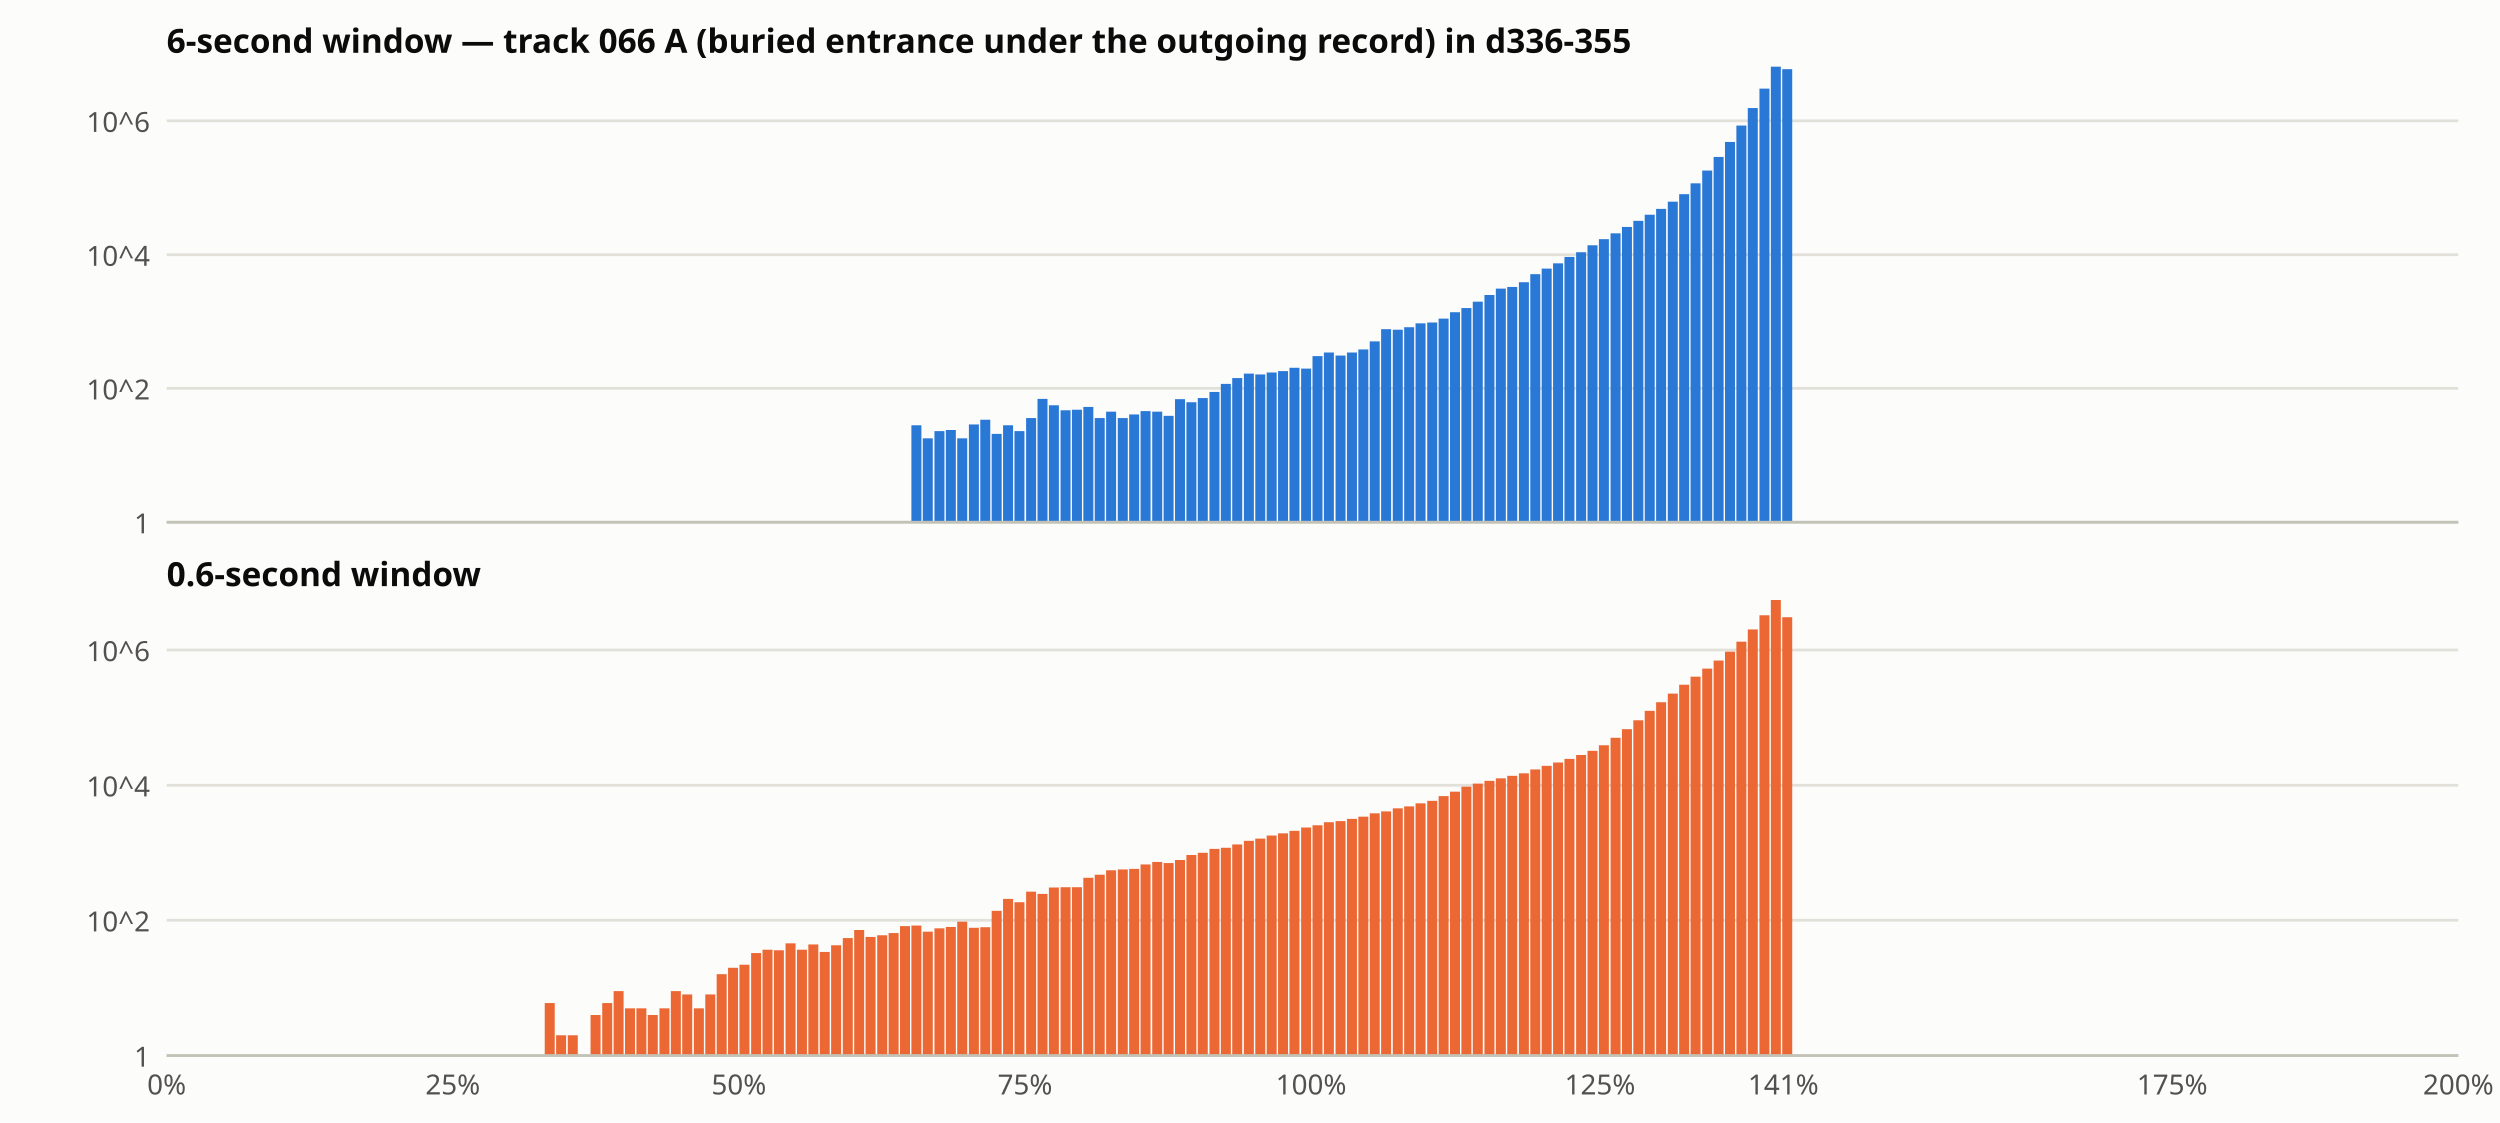
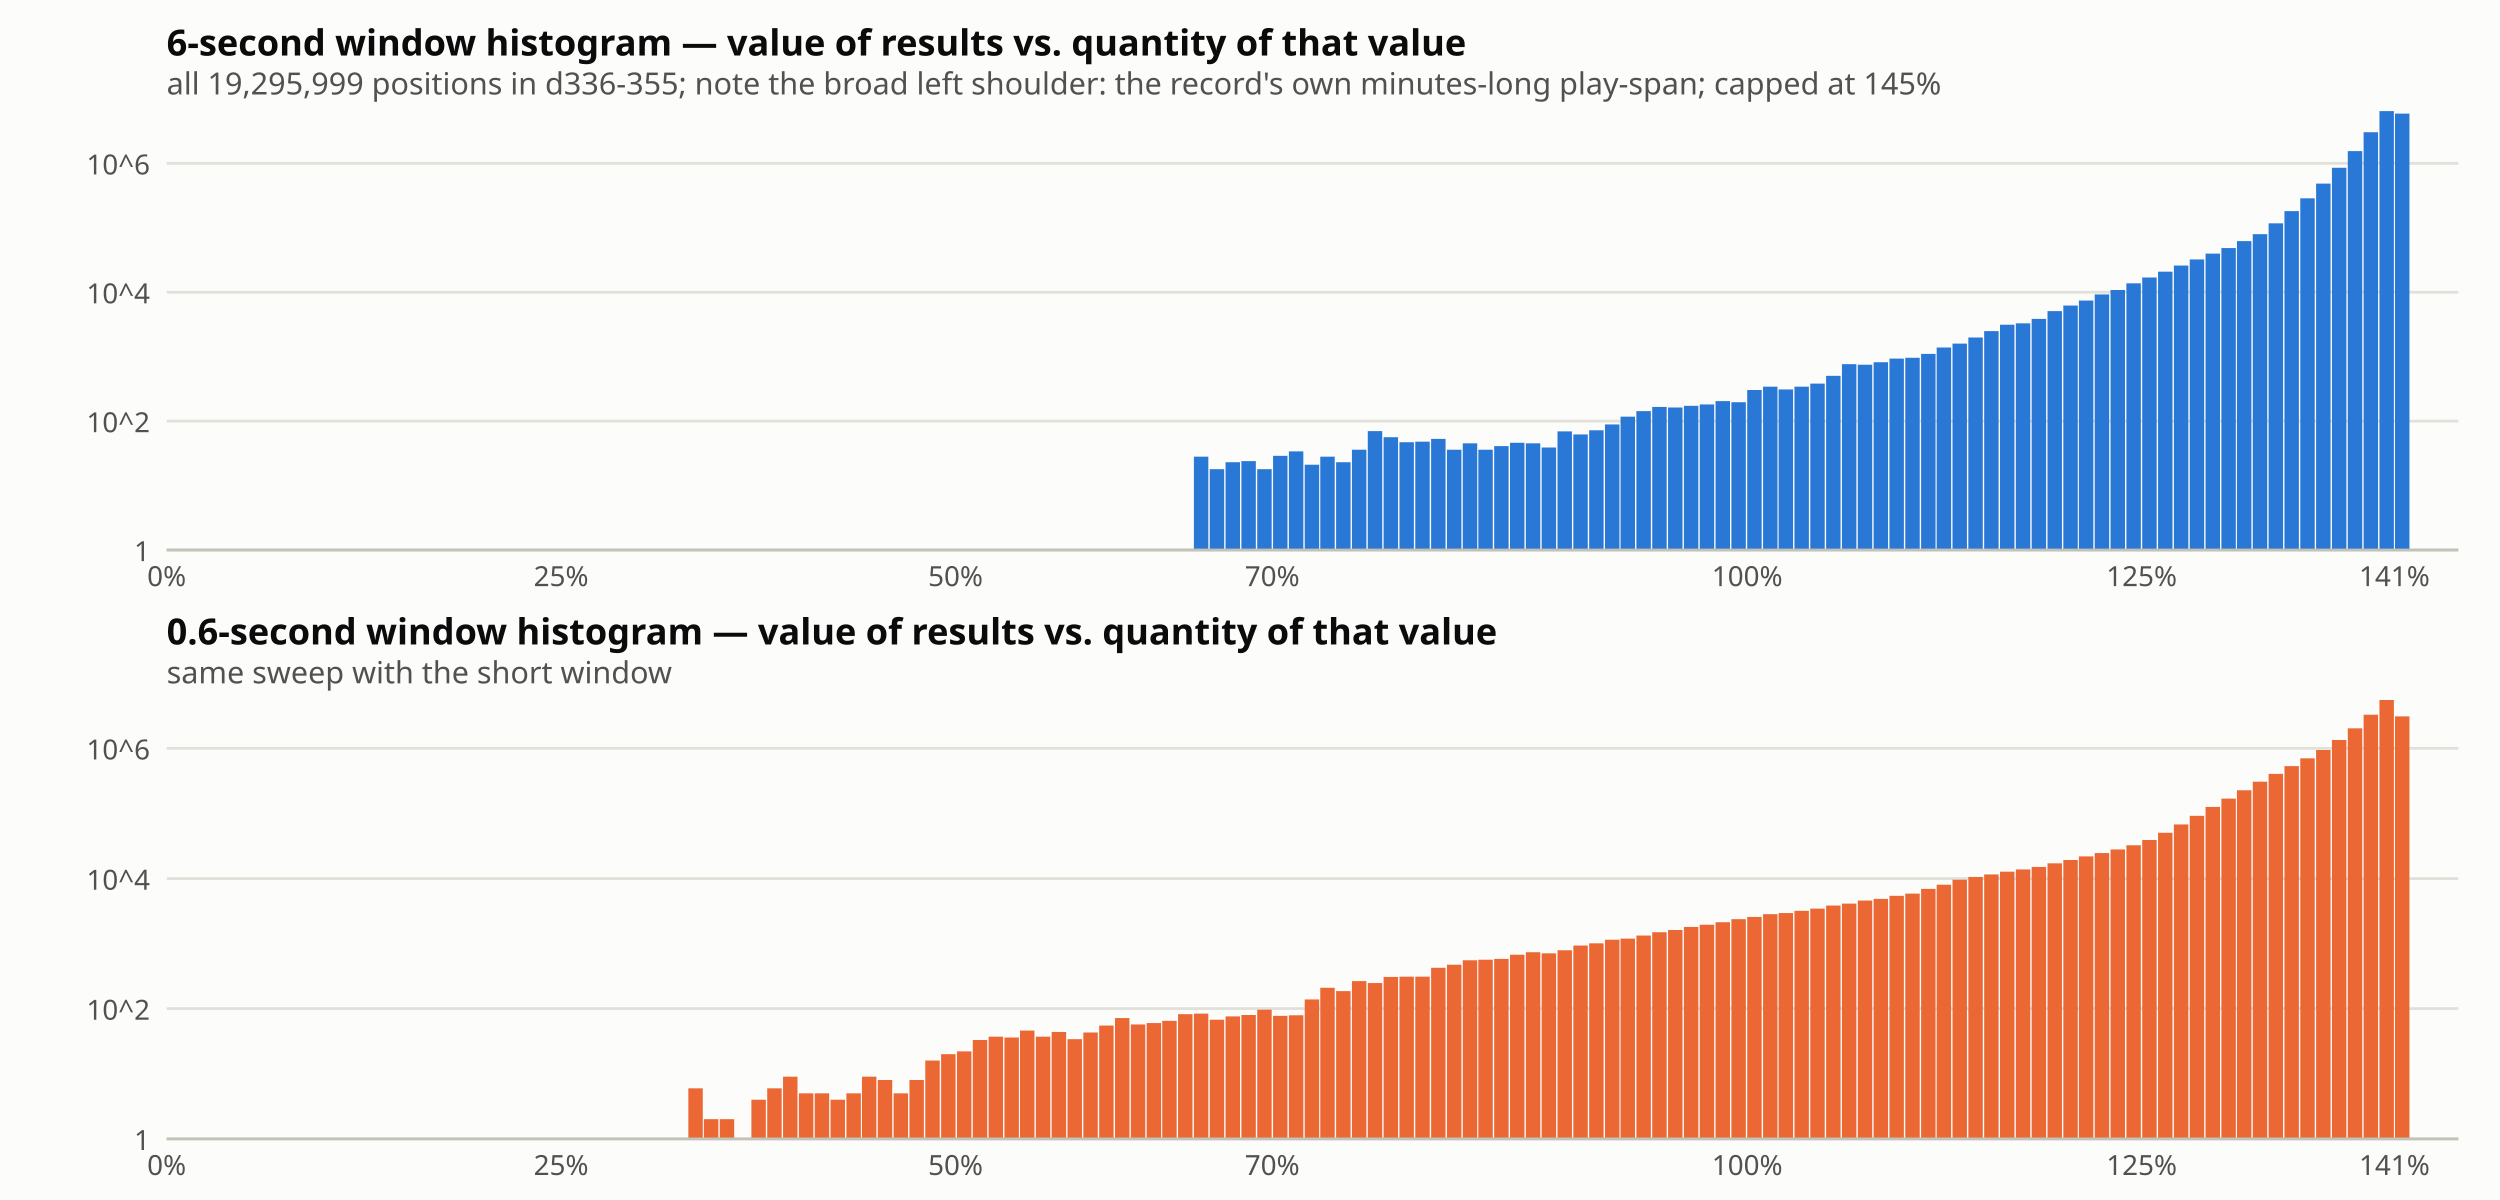
- <svg xmlns="http://www.w3.org/2000/svg" viewBox="0 0 900 404" font-family="system-ui,sans-serif">
-   <rect width="900" height="404" fill="#fcfcfb" />
-   <text x="60" y="19" font-size="12" fill="#0b0b0b" font-weight="600">6-second window — track 066 A (buried entrance under the outgoing record) in d336-355</text>
-   <line x1="60" x2="885" y1="188.0" y2="188.0" stroke="#e1e0d9" />
-   <text x="54" y="192.0" text-anchor="end" font-size="10" fill="#52514e">1</text>
-   <line x1="60" x2="885" y1="139.8" y2="139.8" stroke="#e1e0d9" />
-   <text x="54" y="143.8" text-anchor="end" font-size="10" fill="#52514e">10^2</text>
-   <line x1="60" x2="885" y1="91.7" y2="91.7" stroke="#e1e0d9" />
-   <text x="54" y="95.7" text-anchor="end" font-size="10" fill="#52514e">10^4</text>
-   <line x1="60" x2="885" y1="43.5" y2="43.5" stroke="#e1e0d9" />
-   <text x="54" y="47.5" text-anchor="end" font-size="10" fill="#52514e">10^6</text>
-   <rect x="328.1" y="153.1" width="3.6" height="34.9" fill="#2a78d6" />
-   <rect x="332.2" y="157.8" width="3.6" height="30.2" fill="#2a78d6" />
-   <rect x="336.4" y="155.2" width="3.6" height="32.8" fill="#2a78d6" />
-   <rect x="340.5" y="154.8" width="3.6" height="33.2" fill="#2a78d6" />
-   <rect x="344.6" y="157.8" width="3.6" height="30.2" fill="#2a78d6" />
-   <rect x="348.8" y="152.8" width="3.6" height="35.2" fill="#2a78d6" />
-   <rect x="352.9" y="151.1" width="3.6" height="36.9" fill="#2a78d6" />
-   <rect x="357.0" y="156.2" width="3.6" height="31.8" fill="#2a78d6" />
-   <rect x="361.1" y="153.1" width="3.6" height="34.9" fill="#2a78d6" />
-   <rect x="365.2" y="155.2" width="3.6" height="32.8" fill="#2a78d6" />
-   <rect x="369.4" y="150.5" width="3.6" height="37.5" fill="#2a78d6" />
-   <rect x="373.5" y="143.6" width="3.6" height="44.4" fill="#2a78d6" />
-   <rect x="377.6" y="145.9" width="3.6" height="42.1" fill="#2a78d6" />
-   <rect x="381.8" y="147.7" width="3.6" height="40.3" fill="#2a78d6" />
-   <rect x="385.9" y="147.5" width="3.6" height="40.5" fill="#2a78d6" />
-   <rect x="390.0" y="146.5" width="3.6" height="41.5" fill="#2a78d6" />
-   <rect x="394.1" y="150.5" width="3.6" height="37.5" fill="#2a78d6" />
-   <rect x="398.2" y="148.2" width="3.6" height="39.8" fill="#2a78d6" />
-   <rect x="402.4" y="150.5" width="3.6" height="37.5" fill="#2a78d6" />
-   <rect x="406.5" y="149.2" width="3.6" height="38.8" fill="#2a78d6" />
-   <rect x="410.6" y="148.0" width="3.6" height="40.0" fill="#2a78d6" />
-   <rect x="414.8" y="148.2" width="3.6" height="39.8" fill="#2a78d6" />
-   <rect x="418.9" y="149.7" width="3.6" height="38.3" fill="#2a78d6" />
-   <rect x="423.0" y="143.7" width="3.6" height="44.3" fill="#2a78d6" />
-   <rect x="427.1" y="144.8" width="3.6" height="43.2" fill="#2a78d6" />
-   <rect x="431.2" y="143.3" width="3.6" height="44.7" fill="#2a78d6" />
-   <rect x="435.4" y="141.1" width="3.6" height="46.9" fill="#2a78d6" />
-   <rect x="439.5" y="138.2" width="3.6" height="49.8" fill="#2a78d6" />
-   <rect x="443.6" y="136.1" width="3.6" height="51.9" fill="#2a78d6" />
-   <rect x="447.8" y="134.5" width="3.6" height="53.5" fill="#2a78d6" />
-   <rect x="451.9" y="134.8" width="3.6" height="53.2" fill="#2a78d6" />
-   <rect x="456.0" y="134.1" width="3.6" height="53.9" fill="#2a78d6" />
-   <rect x="460.1" y="133.6" width="3.6" height="54.4" fill="#2a78d6" />
-   <rect x="464.2" y="132.4" width="3.6" height="55.6" fill="#2a78d6" />
-   <rect x="468.4" y="132.7" width="3.6" height="55.3" fill="#2a78d6" />
-   <rect x="472.5" y="128.2" width="3.6" height="59.8" fill="#2a78d6" />
-   <rect x="476.6" y="126.9" width="3.6" height="61.1" fill="#2a78d6" />
-   <rect x="480.8" y="128.0" width="3.6" height="60.0" fill="#2a78d6" />
-   <rect x="484.9" y="126.9" width="3.6" height="61.1" fill="#2a78d6" />
-   <rect x="489.0" y="125.8" width="3.6" height="62.2" fill="#2a78d6" />
-   <rect x="493.1" y="122.9" width="3.6" height="65.1" fill="#2a78d6" />
-   <rect x="497.2" y="118.5" width="3.6" height="69.5" fill="#2a78d6" />
-   <rect x="501.4" y="118.7" width="3.6" height="69.3" fill="#2a78d6" />
-   <rect x="505.5" y="117.8" width="3.6" height="70.2" fill="#2a78d6" />
-   <rect x="509.6" y="116.4" width="3.6" height="71.6" fill="#2a78d6" />
-   <rect x="513.8" y="116.1" width="3.6" height="71.9" fill="#2a78d6" />
-   <rect x="517.9" y="114.7" width="3.6" height="73.3" fill="#2a78d6" />
-   <rect x="522.0" y="112.4" width="3.6" height="75.6" fill="#2a78d6" />
-   <rect x="526.1" y="110.9" width="3.6" height="77.1" fill="#2a78d6" />
-   <rect x="530.2" y="108.6" width="3.6" height="79.4" fill="#2a78d6" />
-   <rect x="534.4" y="106.2" width="3.6" height="81.8" fill="#2a78d6" />
-   <rect x="538.5" y="103.9" width="3.6" height="84.1" fill="#2a78d6" />
-   <rect x="542.6" y="103.3" width="3.6" height="84.7" fill="#2a78d6" />
-   <rect x="546.8" y="101.6" width="3.6" height="86.4" fill="#2a78d6" />
-   <rect x="550.9" y="98.7" width="3.6" height="89.3" fill="#2a78d6" />
-   <rect x="555.0" y="96.7" width="3.6" height="91.3" fill="#2a78d6" />
-   <rect x="559.1" y="94.8" width="3.6" height="93.2" fill="#2a78d6" />
-   <rect x="563.2" y="92.5" width="3.6" height="95.5" fill="#2a78d6" />
-   <rect x="567.4" y="90.8" width="3.6" height="97.2" fill="#2a78d6" />
-   <rect x="571.5" y="88.3" width="3.6" height="99.7" fill="#2a78d6" />
-   <rect x="575.6" y="86.1" width="3.6" height="101.9" fill="#2a78d6" />
-   <rect x="579.8" y="84.0" width="3.6" height="104.0" fill="#2a78d6" />
-   <rect x="583.9" y="81.7" width="3.6" height="106.3" fill="#2a78d6" />
-   <rect x="588.0" y="79.5" width="3.6" height="108.5" fill="#2a78d6" />
-   <rect x="592.1" y="77.3" width="3.6" height="110.7" fill="#2a78d6" />
-   <rect x="596.2" y="75.2" width="3.6" height="112.8" fill="#2a78d6" />
-   <rect x="600.4" y="72.6" width="3.6" height="115.4" fill="#2a78d6" />
-   <rect x="604.5" y="69.9" width="3.6" height="118.1" fill="#2a78d6" />
-   <rect x="608.6" y="66.0" width="3.6" height="122.0" fill="#2a78d6" />
-   <rect x="612.8" y="61.4" width="3.6" height="126.6" fill="#2a78d6" />
-   <rect x="616.9" y="56.5" width="3.6" height="131.5" fill="#2a78d6" />
-   <rect x="621.0" y="51.1" width="3.6" height="136.9" fill="#2a78d6" />
-   <rect x="625.1" y="45.2" width="3.6" height="142.8" fill="#2a78d6" />
-   <rect x="629.2" y="38.9" width="3.6" height="149.1" fill="#2a78d6" />
-   <rect x="633.4" y="31.9" width="3.6" height="156.1" fill="#2a78d6" />
-   <rect x="637.5" y="24.0" width="3.6" height="164.0" fill="#2a78d6" />
-   <rect x="641.6" y="24.9" width="3.6" height="163.1" fill="#2a78d6" />
-   <line x1="60" x2="885" y1="188" y2="188" stroke="#c3c2b7" />
-   <text x="60" y="211" font-size="12" fill="#0b0b0b" font-weight="600">0.6-second window</text>
-   <line x1="60" x2="885" y1="380.0" y2="380.0" stroke="#e1e0d9" />
-   <text x="54" y="384.0" text-anchor="end" font-size="10" fill="#52514e">1</text>
-   <line x1="60" x2="885" y1="331.3" y2="331.3" stroke="#e1e0d9" />
-   <text x="54" y="335.3" text-anchor="end" font-size="10" fill="#52514e">10^2</text>
-   <line x1="60" x2="885" y1="282.7" y2="282.7" stroke="#e1e0d9" />
-   <text x="54" y="286.7" text-anchor="end" font-size="10" fill="#52514e">10^4</text>
-   <line x1="60" x2="885" y1="234.0" y2="234.0" stroke="#e1e0d9" />
-   <text x="54" y="238.0" text-anchor="end" font-size="10" fill="#52514e">10^6</text>
-   <rect x="196.1" y="361.1" width="3.6" height="18.9" fill="#eb6834" />
-   <rect x="200.2" y="372.7" width="3.6" height="7.3" fill="#eb6834" />
-   <rect x="204.4" y="372.7" width="3.6" height="7.3" fill="#eb6834" />
-   <rect x="208.5" y="380.0" width="3.6" height="0.0" fill="#eb6834" />
-   <rect x="212.6" y="365.4" width="3.6" height="14.6" fill="#eb6834" />
-   <rect x="216.8" y="361.1" width="3.6" height="18.9" fill="#eb6834" />
-   <rect x="220.9" y="356.8" width="3.6" height="23.2" fill="#eb6834" />
-   <rect x="225.0" y="363.0" width="3.6" height="17.0" fill="#eb6834" />
-   <rect x="229.1" y="363.0" width="3.6" height="17.0" fill="#eb6834" />
-   <rect x="233.2" y="365.4" width="3.6" height="14.6" fill="#eb6834" />
-   <rect x="237.4" y="363.0" width="3.6" height="17.0" fill="#eb6834" />
-   <rect x="241.5" y="356.8" width="3.6" height="23.2" fill="#eb6834" />
-   <rect x="245.6" y="358.0" width="3.6" height="22.0" fill="#eb6834" />
-   <rect x="249.8" y="363.0" width="3.6" height="17.0" fill="#eb6834" />
-   <rect x="253.9" y="358.0" width="3.6" height="22.0" fill="#eb6834" />
-   <rect x="258.0" y="350.7" width="3.6" height="29.3" fill="#eb6834" />
-   <rect x="262.1" y="348.4" width="3.6" height="31.6" fill="#eb6834" />
-   <rect x="266.2" y="347.3" width="3.6" height="32.7" fill="#eb6834" />
-   <rect x="270.4" y="343.1" width="3.6" height="36.9" fill="#eb6834" />
-   <rect x="274.5" y="341.9" width="3.6" height="38.1" fill="#eb6834" />
-   <rect x="278.6" y="342.1" width="3.6" height="37.9" fill="#eb6834" />
-   <rect x="282.8" y="339.6" width="3.6" height="40.4" fill="#eb6834" />
-   <rect x="286.9" y="341.9" width="3.6" height="38.1" fill="#eb6834" />
-   <rect x="291.0" y="340.0" width="3.6" height="40.0" fill="#eb6834" />
-   <rect x="295.1" y="342.7" width="3.6" height="37.3" fill="#eb6834" />
-   <rect x="299.2" y="340.3" width="3.6" height="39.7" fill="#eb6834" />
-   <rect x="303.4" y="337.7" width="3.6" height="42.3" fill="#eb6834" />
-   <rect x="307.5" y="334.8" width="3.6" height="45.2" fill="#eb6834" />
-   <rect x="311.6" y="337.3" width="3.6" height="42.7" fill="#eb6834" />
-   <rect x="315.8" y="336.7" width="3.6" height="43.3" fill="#eb6834" />
-   <rect x="319.9" y="335.9" width="3.6" height="44.1" fill="#eb6834" />
-   <rect x="324.0" y="333.4" width="3.6" height="46.6" fill="#eb6834" />
-   <rect x="328.1" y="333.2" width="3.6" height="46.8" fill="#eb6834" />
-   <rect x="332.2" y="335.4" width="3.6" height="44.6" fill="#eb6834" />
-   <rect x="336.4" y="334.2" width="3.6" height="45.8" fill="#eb6834" />
-   <rect x="340.5" y="333.7" width="3.6" height="46.3" fill="#eb6834" />
-   <rect x="344.6" y="331.8" width="3.6" height="48.2" fill="#eb6834" />
-   <rect x="348.8" y="334.0" width="3.6" height="46.0" fill="#eb6834" />
-   <rect x="352.9" y="333.8" width="3.6" height="46.2" fill="#eb6834" />
-   <rect x="357.0" y="327.9" width="3.6" height="52.1" fill="#eb6834" />
-   <rect x="361.1" y="323.6" width="3.6" height="56.4" fill="#eb6834" />
-   <rect x="365.2" y="324.8" width="3.6" height="55.2" fill="#eb6834" />
-   <rect x="369.4" y="321.0" width="3.6" height="59.0" fill="#eb6834" />
-   <rect x="373.5" y="321.8" width="3.6" height="58.2" fill="#eb6834" />
-   <rect x="377.6" y="319.5" width="3.6" height="60.5" fill="#eb6834" />
-   <rect x="381.8" y="319.4" width="3.6" height="60.6" fill="#eb6834" />
-   <rect x="385.9" y="319.4" width="3.6" height="60.6" fill="#eb6834" />
-   <rect x="390.0" y="316.0" width="3.6" height="64.0" fill="#eb6834" />
-   <rect x="394.1" y="314.9" width="3.6" height="65.1" fill="#eb6834" />
-   <rect x="398.2" y="313.3" width="3.6" height="66.7" fill="#eb6834" />
-   <rect x="402.4" y="313.0" width="3.6" height="67.0" fill="#eb6834" />
-   <rect x="406.5" y="312.8" width="3.6" height="67.2" fill="#eb6834" />
-   <rect x="410.6" y="311.2" width="3.6" height="68.8" fill="#eb6834" />
-   <rect x="414.8" y="310.3" width="3.6" height="69.7" fill="#eb6834" />
-   <rect x="418.9" y="310.7" width="3.6" height="69.3" fill="#eb6834" />
-   <rect x="423.0" y="309.6" width="3.6" height="70.4" fill="#eb6834" />
-   <rect x="427.1" y="307.8" width="3.6" height="72.2" fill="#eb6834" />
-   <rect x="431.2" y="307.0" width="3.6" height="73.0" fill="#eb6834" />
-   <rect x="435.4" y="305.6" width="3.6" height="74.4" fill="#eb6834" />
-   <rect x="439.5" y="305.2" width="3.6" height="74.8" fill="#eb6834" />
-   <rect x="443.6" y="304.0" width="3.6" height="76.0" fill="#eb6834" />
-   <rect x="447.8" y="302.7" width="3.6" height="77.3" fill="#eb6834" />
-   <rect x="451.9" y="301.9" width="3.6" height="78.1" fill="#eb6834" />
-   <rect x="456.0" y="300.8" width="3.6" height="79.2" fill="#eb6834" />
-   <rect x="460.1" y="300.0" width="3.6" height="80.0" fill="#eb6834" />
-   <rect x="464.2" y="299.1" width="3.6" height="80.9" fill="#eb6834" />
-   <rect x="468.4" y="297.9" width="3.6" height="82.1" fill="#eb6834" />
-   <rect x="472.5" y="297.1" width="3.6" height="82.9" fill="#eb6834" />
-   <rect x="476.6" y="296.0" width="3.6" height="84.0" fill="#eb6834" />
-   <rect x="480.8" y="295.6" width="3.6" height="84.4" fill="#eb6834" />
-   <rect x="484.9" y="294.8" width="3.6" height="85.2" fill="#eb6834" />
-   <rect x="489.0" y="294.0" width="3.6" height="86.0" fill="#eb6834" />
-   <rect x="493.1" y="292.8" width="3.6" height="87.2" fill="#eb6834" />
-   <rect x="497.2" y="292.1" width="3.6" height="87.9" fill="#eb6834" />
-   <rect x="501.4" y="291.0" width="3.6" height="89.0" fill="#eb6834" />
-   <rect x="505.5" y="290.3" width="3.6" height="89.7" fill="#eb6834" />
-   <rect x="509.6" y="289.2" width="3.6" height="90.8" fill="#eb6834" />
-   <rect x="513.8" y="288.3" width="3.6" height="91.7" fill="#eb6834" />
-   <rect x="517.9" y="286.6" width="3.6" height="93.4" fill="#eb6834" />
-   <rect x="522.0" y="285.0" width="3.6" height="95.0" fill="#eb6834" />
-   <rect x="526.1" y="283.2" width="3.6" height="96.8" fill="#eb6834" />
-   <rect x="530.2" y="282.1" width="3.6" height="97.9" fill="#eb6834" />
-   <rect x="534.4" y="281.1" width="3.6" height="98.9" fill="#eb6834" />
-   <rect x="538.5" y="280.2" width="3.6" height="99.8" fill="#eb6834" />
-   <rect x="542.6" y="279.3" width="3.6" height="100.7" fill="#eb6834" />
-   <rect x="546.8" y="278.4" width="3.6" height="101.6" fill="#eb6834" />
-   <rect x="550.9" y="277.0" width="3.6" height="103.0" fill="#eb6834" />
-   <rect x="555.0" y="275.7" width="3.6" height="104.3" fill="#eb6834" />
-   <rect x="559.1" y="274.5" width="3.6" height="105.5" fill="#eb6834" />
-   <rect x="563.2" y="273.2" width="3.6" height="106.8" fill="#eb6834" />
-   <rect x="567.4" y="271.8" width="3.6" height="108.2" fill="#eb6834" />
-   <rect x="571.5" y="270.3" width="3.6" height="109.7" fill="#eb6834" />
-   <rect x="575.6" y="268.3" width="3.6" height="111.7" fill="#eb6834" />
-   <rect x="579.8" y="265.6" width="3.6" height="114.4" fill="#eb6834" />
-   <rect x="583.9" y="262.5" width="3.6" height="117.5" fill="#eb6834" />
-   <rect x="588.0" y="259.3" width="3.6" height="120.7" fill="#eb6834" />
-   <rect x="592.1" y="255.9" width="3.6" height="124.1" fill="#eb6834" />
-   <rect x="596.2" y="252.8" width="3.6" height="127.2" fill="#eb6834" />
-   <rect x="600.4" y="249.7" width="3.6" height="130.3" fill="#eb6834" />
-   <rect x="604.5" y="246.5" width="3.6" height="133.5" fill="#eb6834" />
-   <rect x="608.6" y="243.6" width="3.6" height="136.4" fill="#eb6834" />
-   <rect x="612.8" y="240.7" width="3.6" height="139.3" fill="#eb6834" />
-   <rect x="616.9" y="237.8" width="3.6" height="142.2" fill="#eb6834" />
-   <rect x="621.0" y="234.6" width="3.6" height="145.4" fill="#eb6834" />
-   <rect x="625.1" y="231.0" width="3.6" height="149.0" fill="#eb6834" />
-   <rect x="629.2" y="226.6" width="3.6" height="153.4" fill="#eb6834" />
-   <rect x="633.4" y="221.5" width="3.6" height="158.5" fill="#eb6834" />
-   <rect x="637.5" y="216.0" width="3.6" height="164.0" fill="#eb6834" />
-   <rect x="641.6" y="222.2" width="3.6" height="157.8" fill="#eb6834" />
-   <line x1="60" x2="885" y1="380" y2="380" stroke="#c3c2b7" />
-   <text x="60" y="394" font-size="10" fill="#52514e" text-anchor="middle">0%</text>
-   <text x="163" y="394" font-size="10" fill="#52514e" text-anchor="middle">25%</text>
-   <text x="266" y="394" font-size="10" fill="#52514e" text-anchor="middle">50%</text>
-   <text x="369" y="394" font-size="10" fill="#52514e" text-anchor="middle">75%</text>
-   <text x="472" y="394" font-size="10" fill="#52514e" text-anchor="middle">100%</text>
-   <text x="576" y="394" font-size="10" fill="#52514e" text-anchor="middle">125%</text>
-   <text x="642" y="394" font-size="10" fill="#52514e" text-anchor="middle">141%</text>
-   <text x="782" y="394" font-size="10" fill="#52514e" text-anchor="middle">175%</text>
-   <text x="885" y="394" font-size="10" fill="#52514e" text-anchor="middle">200%</text>
+ <svg xmlns="http://www.w3.org/2000/svg" viewBox="0 0 900 432" font-family="system-ui,sans-serif">
+   <rect width="900" height="432" fill="#fcfcfb" />
+   <text x="60" y="20" font-size="13" fill="#0b0b0b" font-weight="600">6-second window histogram — value of results vs. quantity of that value</text>
+   <text x="60" y="34" font-size="11" fill="#52514e">all 19,295,999 positions in d336-355; note the broad left shoulder: the record's own minutes-long play-span; capped at 145%</text>
+   <line x1="60" x2="885" y1="198.0" y2="198.0" stroke="#e1e0d9" />
+   <text x="54" y="202.0" text-anchor="end" font-size="10" fill="#52514e">1</text>
+   <line x1="60" x2="885" y1="151.6" y2="151.6" stroke="#e1e0d9" />
+   <text x="54" y="155.6" text-anchor="end" font-size="10" fill="#52514e">10^2</text>
+   <line x1="60" x2="885" y1="105.2" y2="105.2" stroke="#e1e0d9" />
+   <text x="54" y="109.2" text-anchor="end" font-size="10" fill="#52514e">10^4</text>
+   <line x1="60" x2="885" y1="58.8" y2="58.8" stroke="#e1e0d9" />
+   <text x="54" y="62.8" text-anchor="end" font-size="10" fill="#52514e">10^6</text>
+   <rect x="429.8" y="164.4" width="5.2" height="33.6" fill="#2a78d6" />
+   <rect x="435.5" y="168.9" width="5.2" height="29.1" fill="#2a78d6" />
+   <rect x="441.2" y="166.4" width="5.2" height="31.6" fill="#2a78d6" />
+   <rect x="446.9" y="166.0" width="5.2" height="32.0" fill="#2a78d6" />
+   <rect x="452.6" y="168.9" width="5.2" height="29.1" fill="#2a78d6" />
+   <rect x="458.3" y="164.1" width="5.2" height="33.9" fill="#2a78d6" />
+   <rect x="464.0" y="162.5" width="5.2" height="35.5" fill="#2a78d6" />
+   <rect x="469.7" y="167.3" width="5.2" height="30.7" fill="#2a78d6" />
+   <rect x="475.3" y="164.4" width="5.2" height="33.6" fill="#2a78d6" />
+   <rect x="481.0" y="166.4" width="5.2" height="31.6" fill="#2a78d6" />
+   <rect x="486.7" y="161.9" width="5.2" height="36.1" fill="#2a78d6" />
+   <rect x="492.4" y="155.2" width="5.2" height="42.8" fill="#2a78d6" />
+   <rect x="498.1" y="157.4" width="5.2" height="40.6" fill="#2a78d6" />
+   <rect x="503.8" y="159.2" width="5.2" height="38.8" fill="#2a78d6" />
+   <rect x="509.5" y="159.0" width="5.2" height="39.0" fill="#2a78d6" />
+   <rect x="515.2" y="158.0" width="5.2" height="40.0" fill="#2a78d6" />
+   <rect x="520.9" y="161.9" width="5.2" height="36.1" fill="#2a78d6" />
+   <rect x="526.6" y="159.6" width="5.2" height="38.4" fill="#2a78d6" />
+   <rect x="532.2" y="161.9" width="5.2" height="36.1" fill="#2a78d6" />
+   <rect x="537.9" y="160.6" width="5.2" height="37.4" fill="#2a78d6" />
+   <rect x="543.6" y="159.4" width="5.2" height="38.6" fill="#2a78d6" />
+   <rect x="549.3" y="159.6" width="5.2" height="38.4" fill="#2a78d6" />
+   <rect x="555.0" y="161.1" width="5.2" height="36.9" fill="#2a78d6" />
+   <rect x="560.7" y="155.3" width="5.2" height="42.7" fill="#2a78d6" />
+   <rect x="566.4" y="156.4" width="5.2" height="41.6" fill="#2a78d6" />
+   <rect x="572.1" y="154.9" width="5.2" height="43.1" fill="#2a78d6" />
+   <rect x="577.8" y="152.8" width="5.2" height="45.2" fill="#2a78d6" />
+   <rect x="583.4" y="150.0" width="5.2" height="48.0" fill="#2a78d6" />
+   <rect x="589.1" y="148.0" width="5.2" height="50.0" fill="#2a78d6" />
+   <rect x="594.8" y="146.5" width="5.2" height="51.5" fill="#2a78d6" />
+   <rect x="600.5" y="146.7" width="5.2" height="51.3" fill="#2a78d6" />
+   <rect x="606.2" y="146.1" width="5.2" height="51.9" fill="#2a78d6" />
+   <rect x="611.9" y="145.6" width="5.2" height="52.4" fill="#2a78d6" />
+   <rect x="617.6" y="144.4" width="5.2" height="53.6" fill="#2a78d6" />
+   <rect x="623.3" y="144.8" width="5.2" height="53.2" fill="#2a78d6" />
+   <rect x="629.0" y="140.4" width="5.2" height="57.6" fill="#2a78d6" />
+   <rect x="634.7" y="139.2" width="5.2" height="58.8" fill="#2a78d6" />
+   <rect x="640.3" y="140.2" width="5.2" height="57.8" fill="#2a78d6" />
+   <rect x="646.0" y="139.2" width="5.2" height="58.8" fill="#2a78d6" />
+   <rect x="651.7" y="138.1" width="5.2" height="59.9" fill="#2a78d6" />
+   <rect x="657.4" y="135.3" width="5.2" height="62.7" fill="#2a78d6" />
+   <rect x="663.1" y="131.1" width="5.2" height="66.9" fill="#2a78d6" />
+   <rect x="668.8" y="131.3" width="5.2" height="66.7" fill="#2a78d6" />
+   <rect x="674.5" y="130.4" width="5.2" height="67.6" fill="#2a78d6" />
+   <rect x="680.2" y="129.1" width="5.2" height="68.9" fill="#2a78d6" />
+   <rect x="685.9" y="128.8" width="5.2" height="69.2" fill="#2a78d6" />
+   <rect x="691.6" y="127.4" width="5.2" height="70.6" fill="#2a78d6" />
+   <rect x="697.2" y="125.1" width="5.2" height="72.9" fill="#2a78d6" />
+   <rect x="702.9" y="123.7" width="5.2" height="74.3" fill="#2a78d6" />
+   <rect x="708.6" y="121.5" width="5.2" height="76.5" fill="#2a78d6" />
+   <rect x="714.3" y="119.2" width="5.2" height="78.8" fill="#2a78d6" />
+   <rect x="720.0" y="116.9" width="5.2" height="81.1" fill="#2a78d6" />
+   <rect x="725.7" y="116.4" width="5.2" height="81.6" fill="#2a78d6" />
+   <rect x="731.4" y="114.8" width="5.2" height="83.2" fill="#2a78d6" />
+   <rect x="737.1" y="112.0" width="5.2" height="86.0" fill="#2a78d6" />
+   <rect x="742.8" y="110.0" width="5.2" height="88.0" fill="#2a78d6" />
+   <rect x="748.4" y="108.2" width="5.2" height="89.8" fill="#2a78d6" />
+   <rect x="754.1" y="106.0" width="5.2" height="92.0" fill="#2a78d6" />
+   <rect x="759.8" y="104.4" width="5.2" height="93.6" fill="#2a78d6" />
+   <rect x="765.5" y="102.0" width="5.2" height="96.0" fill="#2a78d6" />
+   <rect x="771.2" y="99.9" width="5.2" height="98.1" fill="#2a78d6" />
+   <rect x="776.9" y="97.8" width="5.2" height="100.2" fill="#2a78d6" />
+   <rect x="782.6" y="95.6" width="5.2" height="102.4" fill="#2a78d6" />
+   <rect x="788.3" y="93.4" width="5.2" height="104.6" fill="#2a78d6" />
+   <rect x="794.0" y="91.3" width="5.2" height="106.7" fill="#2a78d6" />
+   <rect x="799.7" y="89.3" width="5.2" height="108.7" fill="#2a78d6" />
+   <rect x="805.3" y="86.8" width="5.2" height="111.2" fill="#2a78d6" />
+   <rect x="811.0" y="84.3" width="5.2" height="113.7" fill="#2a78d6" />
+   <rect x="816.7" y="80.4" width="5.2" height="117.6" fill="#2a78d6" />
+   <rect x="822.4" y="76.0" width="5.2" height="122.0" fill="#2a78d6" />
+   <rect x="828.1" y="71.4" width="5.2" height="126.6" fill="#2a78d6" />
+   <rect x="833.8" y="66.1" width="5.2" height="131.9" fill="#2a78d6" />
+   <rect x="839.5" y="60.4" width="5.2" height="137.6" fill="#2a78d6" />
+   <rect x="845.2" y="54.4" width="5.2" height="143.6" fill="#2a78d6" />
+   <rect x="850.9" y="47.6" width="5.2" height="150.4" fill="#2a78d6" />
+   <rect x="856.6" y="40.0" width="5.2" height="158.0" fill="#2a78d6" />
+   <rect x="862.2" y="40.9" width="5.2" height="157.1" fill="#2a78d6" />
+   <line x1="60" x2="885" y1="198" y2="198" stroke="#c3c2b7" />
+   <text x="60" y="211" font-size="10" fill="#52514e" text-anchor="middle">0%</text>
+   <text x="202" y="211" font-size="10" fill="#52514e" text-anchor="middle">25%</text>
+   <text x="344" y="211" font-size="10" fill="#52514e" text-anchor="middle">50%</text>
+   <text x="458" y="211" font-size="10" fill="#52514e" text-anchor="middle">70%</text>
+   <text x="629" y="211" font-size="10" fill="#52514e" text-anchor="middle">100%</text>
+   <text x="771" y="211" font-size="10" fill="#52514e" text-anchor="middle">125%</text>
+   <text x="862" y="211" font-size="10" fill="#52514e" text-anchor="middle">141%</text>
+   <text x="60" y="232" font-size="13" fill="#0b0b0b" font-weight="600">0.6-second window histogram — value of results vs. quantity of that value</text>
+   <text x="60" y="246" font-size="11" fill="#52514e">same sweep with the short window</text>
+   <line x1="60" x2="885" y1="410.0" y2="410.0" stroke="#e1e0d9" />
+   <text x="54" y="414.0" text-anchor="end" font-size="10" fill="#52514e">1</text>
+   <line x1="60" x2="885" y1="363.1" y2="363.1" stroke="#e1e0d9" />
+   <text x="54" y="367.1" text-anchor="end" font-size="10" fill="#52514e">10^2</text>
+   <line x1="60" x2="885" y1="316.3" y2="316.3" stroke="#e1e0d9" />
+   <text x="54" y="320.3" text-anchor="end" font-size="10" fill="#52514e">10^4</text>
+   <line x1="60" x2="885" y1="269.4" y2="269.4" stroke="#e1e0d9" />
+   <text x="54" y="273.4" text-anchor="end" font-size="10" fill="#52514e">10^6</text>
+   <rect x="247.8" y="391.8" width="5.2" height="18.2" fill="#eb6834" />
+   <rect x="253.4" y="402.9" width="5.2" height="7.1" fill="#eb6834" />
+   <rect x="259.1" y="402.9" width="5.2" height="7.1" fill="#eb6834" />
+   <rect x="264.8" y="410.0" width="5.2" height="0.0" fill="#eb6834" />
+   <rect x="270.5" y="395.9" width="5.2" height="14.1" fill="#eb6834" />
+   <rect x="276.2" y="391.8" width="5.2" height="18.2" fill="#eb6834" />
+   <rect x="281.9" y="387.6" width="5.2" height="22.4" fill="#eb6834" />
+   <rect x="287.6" y="393.6" width="5.2" height="16.4" fill="#eb6834" />
+   <rect x="293.3" y="393.6" width="5.2" height="16.4" fill="#eb6834" />
+   <rect x="299.0" y="395.9" width="5.2" height="14.1" fill="#eb6834" />
+   <rect x="304.7" y="393.6" width="5.2" height="16.4" fill="#eb6834" />
+   <rect x="310.3" y="387.6" width="5.2" height="22.4" fill="#eb6834" />
+   <rect x="316.0" y="388.8" width="5.2" height="21.2" fill="#eb6834" />
+   <rect x="321.7" y="393.6" width="5.2" height="16.4" fill="#eb6834" />
+   <rect x="327.4" y="388.8" width="5.2" height="21.2" fill="#eb6834" />
+   <rect x="333.1" y="381.8" width="5.2" height="28.2" fill="#eb6834" />
+   <rect x="338.8" y="379.5" width="5.2" height="30.5" fill="#eb6834" />
+   <rect x="344.5" y="378.5" width="5.2" height="31.5" fill="#eb6834" />
+   <rect x="350.2" y="374.4" width="5.2" height="35.6" fill="#eb6834" />
+   <rect x="355.9" y="373.2" width="5.2" height="36.8" fill="#eb6834" />
+   <rect x="361.6" y="373.5" width="5.2" height="36.5" fill="#eb6834" />
+   <rect x="367.2" y="371.0" width="5.2" height="39.0" fill="#eb6834" />
+   <rect x="372.9" y="373.2" width="5.2" height="36.8" fill="#eb6834" />
+   <rect x="378.6" y="371.5" width="5.2" height="38.5" fill="#eb6834" />
+   <rect x="384.3" y="374.1" width="5.2" height="35.9" fill="#eb6834" />
+   <rect x="390.0" y="371.7" width="5.2" height="38.3" fill="#eb6834" />
+   <rect x="395.7" y="369.2" width="5.2" height="40.8" fill="#eb6834" />
+   <rect x="401.4" y="366.5" width="5.2" height="43.5" fill="#eb6834" />
+   <rect x="407.1" y="368.8" width="5.2" height="41.2" fill="#eb6834" />
+   <rect x="412.8" y="368.3" width="5.2" height="41.7" fill="#eb6834" />
+   <rect x="418.4" y="367.5" width="5.2" height="42.5" fill="#eb6834" />
+   <rect x="424.1" y="365.1" width="5.2" height="44.9" fill="#eb6834" />
+   <rect x="429.8" y="364.9" width="5.2" height="45.1" fill="#eb6834" />
+   <rect x="435.5" y="367.1" width="5.2" height="42.9" fill="#eb6834" />
+   <rect x="441.2" y="365.9" width="5.2" height="44.1" fill="#eb6834" />
+   <rect x="446.9" y="365.4" width="5.2" height="44.6" fill="#eb6834" />
+   <rect x="452.6" y="363.5" width="5.2" height="46.5" fill="#eb6834" />
+   <rect x="458.3" y="365.7" width="5.2" height="44.3" fill="#eb6834" />
+   <rect x="464.0" y="365.5" width="5.2" height="44.5" fill="#eb6834" />
+   <rect x="469.7" y="359.8" width="5.2" height="50.2" fill="#eb6834" />
+   <rect x="475.3" y="355.6" width="5.2" height="54.4" fill="#eb6834" />
+   <rect x="481.0" y="356.8" width="5.2" height="53.2" fill="#eb6834" />
+   <rect x="486.7" y="353.2" width="5.2" height="56.8" fill="#eb6834" />
+   <rect x="492.4" y="353.9" width="5.2" height="56.1" fill="#eb6834" />
+   <rect x="498.1" y="351.7" width="5.2" height="58.3" fill="#eb6834" />
+   <rect x="503.8" y="351.6" width="5.2" height="58.4" fill="#eb6834" />
+   <rect x="509.5" y="351.6" width="5.2" height="58.4" fill="#eb6834" />
+   <rect x="515.2" y="348.4" width="5.2" height="61.6" fill="#eb6834" />
+   <rect x="520.9" y="347.3" width="5.2" height="62.7" fill="#eb6834" />
+   <rect x="526.6" y="345.7" width="5.2" height="64.3" fill="#eb6834" />
+   <rect x="532.2" y="345.5" width="5.2" height="64.5" fill="#eb6834" />
+   <rect x="537.9" y="345.2" width="5.2" height="64.8" fill="#eb6834" />
+   <rect x="543.6" y="343.7" width="5.2" height="66.3" fill="#eb6834" />
+   <rect x="549.3" y="342.8" width="5.2" height="67.2" fill="#eb6834" />
+   <rect x="555.0" y="343.2" width="5.2" height="66.8" fill="#eb6834" />
+   <rect x="560.7" y="342.1" width="5.2" height="67.9" fill="#eb6834" />
+   <rect x="566.4" y="340.4" width="5.2" height="69.6" fill="#eb6834" />
+   <rect x="572.1" y="339.6" width="5.2" height="70.4" fill="#eb6834" />
+   <rect x="577.8" y="338.3" width="5.2" height="71.7" fill="#eb6834" />
+   <rect x="583.4" y="337.9" width="5.2" height="72.1" fill="#eb6834" />
+   <rect x="589.1" y="336.8" width="5.2" height="73.2" fill="#eb6834" />
+   <rect x="594.8" y="335.6" width="5.2" height="74.4" fill="#eb6834" />
+   <rect x="600.5" y="334.8" width="5.2" height="75.2" fill="#eb6834" />
+   <rect x="606.2" y="333.7" width="5.2" height="76.3" fill="#eb6834" />
+   <rect x="611.9" y="332.9" width="5.2" height="77.1" fill="#eb6834" />
+   <rect x="617.6" y="332.0" width="5.2" height="78.0" fill="#eb6834" />
+   <rect x="623.3" y="330.9" width="5.2" height="79.1" fill="#eb6834" />
+   <rect x="629.0" y="330.1" width="5.2" height="79.9" fill="#eb6834" />
+   <rect x="634.7" y="329.1" width="5.2" height="80.9" fill="#eb6834" />
+   <rect x="640.3" y="328.7" width="5.2" height="81.3" fill="#eb6834" />
+   <rect x="646.0" y="327.9" width="5.2" height="82.1" fill="#eb6834" />
+   <rect x="651.7" y="327.1" width="5.2" height="82.9" fill="#eb6834" />
+   <rect x="657.4" y="326.0" width="5.2" height="84.0" fill="#eb6834" />
+   <rect x="663.1" y="325.3" width="5.2" height="84.7" fill="#eb6834" />
+   <rect x="668.8" y="324.2" width="5.2" height="85.8" fill="#eb6834" />
+   <rect x="674.5" y="323.6" width="5.2" height="86.4" fill="#eb6834" />
+   <rect x="680.2" y="322.5" width="5.2" height="87.5" fill="#eb6834" />
+   <rect x="685.9" y="321.7" width="5.2" height="88.3" fill="#eb6834" />
+   <rect x="691.6" y="320.0" width="5.2" height="90.0" fill="#eb6834" />
+   <rect x="697.2" y="318.5" width="5.2" height="91.5" fill="#eb6834" />
+   <rect x="702.9" y="316.7" width="5.2" height="93.3" fill="#eb6834" />
+   <rect x="708.6" y="315.7" width="5.2" height="94.3" fill="#eb6834" />
+   <rect x="714.3" y="314.8" width="5.2" height="95.2" fill="#eb6834" />
+   <rect x="720.0" y="313.8" width="5.2" height="96.2" fill="#eb6834" />
+   <rect x="725.7" y="313.0" width="5.2" height="97.0" fill="#eb6834" />
+   <rect x="731.4" y="312.1" width="5.2" height="97.9" fill="#eb6834" />
+   <rect x="737.1" y="310.8" width="5.2" height="99.2" fill="#eb6834" />
+   <rect x="742.8" y="309.6" width="5.2" height="100.4" fill="#eb6834" />
+   <rect x="748.4" y="308.3" width="5.2" height="101.7" fill="#eb6834" />
+   <rect x="754.1" y="307.1" width="5.2" height="102.9" fill="#eb6834" />
+   <rect x="759.8" y="305.8" width="5.2" height="104.2" fill="#eb6834" />
+   <rect x="765.5" y="304.3" width="5.2" height="105.7" fill="#eb6834" />
+   <rect x="771.2" y="302.4" width="5.2" height="107.6" fill="#eb6834" />
+   <rect x="776.9" y="299.8" width="5.2" height="110.2" fill="#eb6834" />
+   <rect x="782.6" y="296.8" width="5.2" height="113.2" fill="#eb6834" />
+   <rect x="788.3" y="293.7" width="5.2" height="116.3" fill="#eb6834" />
+   <rect x="794.0" y="290.5" width="5.2" height="119.5" fill="#eb6834" />
+   <rect x="799.7" y="287.5" width="5.2" height="122.5" fill="#eb6834" />
+   <rect x="805.3" y="284.5" width="5.2" height="125.5" fill="#eb6834" />
+   <rect x="811.0" y="281.4" width="5.2" height="128.6" fill="#eb6834" />
+   <rect x="816.7" y="278.6" width="5.2" height="131.4" fill="#eb6834" />
+   <rect x="822.4" y="275.8" width="5.2" height="134.2" fill="#eb6834" />
+   <rect x="828.1" y="273.0" width="5.2" height="137.0" fill="#eb6834" />
+   <rect x="833.8" y="270.0" width="5.2" height="140.0" fill="#eb6834" />
+   <rect x="839.5" y="266.4" width="5.2" height="143.6" fill="#eb6834" />
+   <rect x="845.2" y="262.2" width="5.2" height="147.8" fill="#eb6834" />
+   <rect x="850.9" y="257.3" width="5.2" height="152.7" fill="#eb6834" />
+   <rect x="856.6" y="252.0" width="5.2" height="158.0" fill="#eb6834" />
+   <rect x="862.2" y="257.9" width="5.2" height="152.1" fill="#eb6834" />
+   <line x1="60" x2="885" y1="410" y2="410" stroke="#c3c2b7" />
+   <text x="60" y="423" font-size="10" fill="#52514e" text-anchor="middle">0%</text>
+   <text x="202" y="423" font-size="10" fill="#52514e" text-anchor="middle">25%</text>
+   <text x="344" y="423" font-size="10" fill="#52514e" text-anchor="middle">50%</text>
+   <text x="458" y="423" font-size="10" fill="#52514e" text-anchor="middle">70%</text>
+   <text x="629" y="423" font-size="10" fill="#52514e" text-anchor="middle">100%</text>
+   <text x="771" y="423" font-size="10" fill="#52514e" text-anchor="middle">125%</text>
+   <text x="862" y="423" font-size="10" fill="#52514e" text-anchor="middle">141%</text>
</svg>
